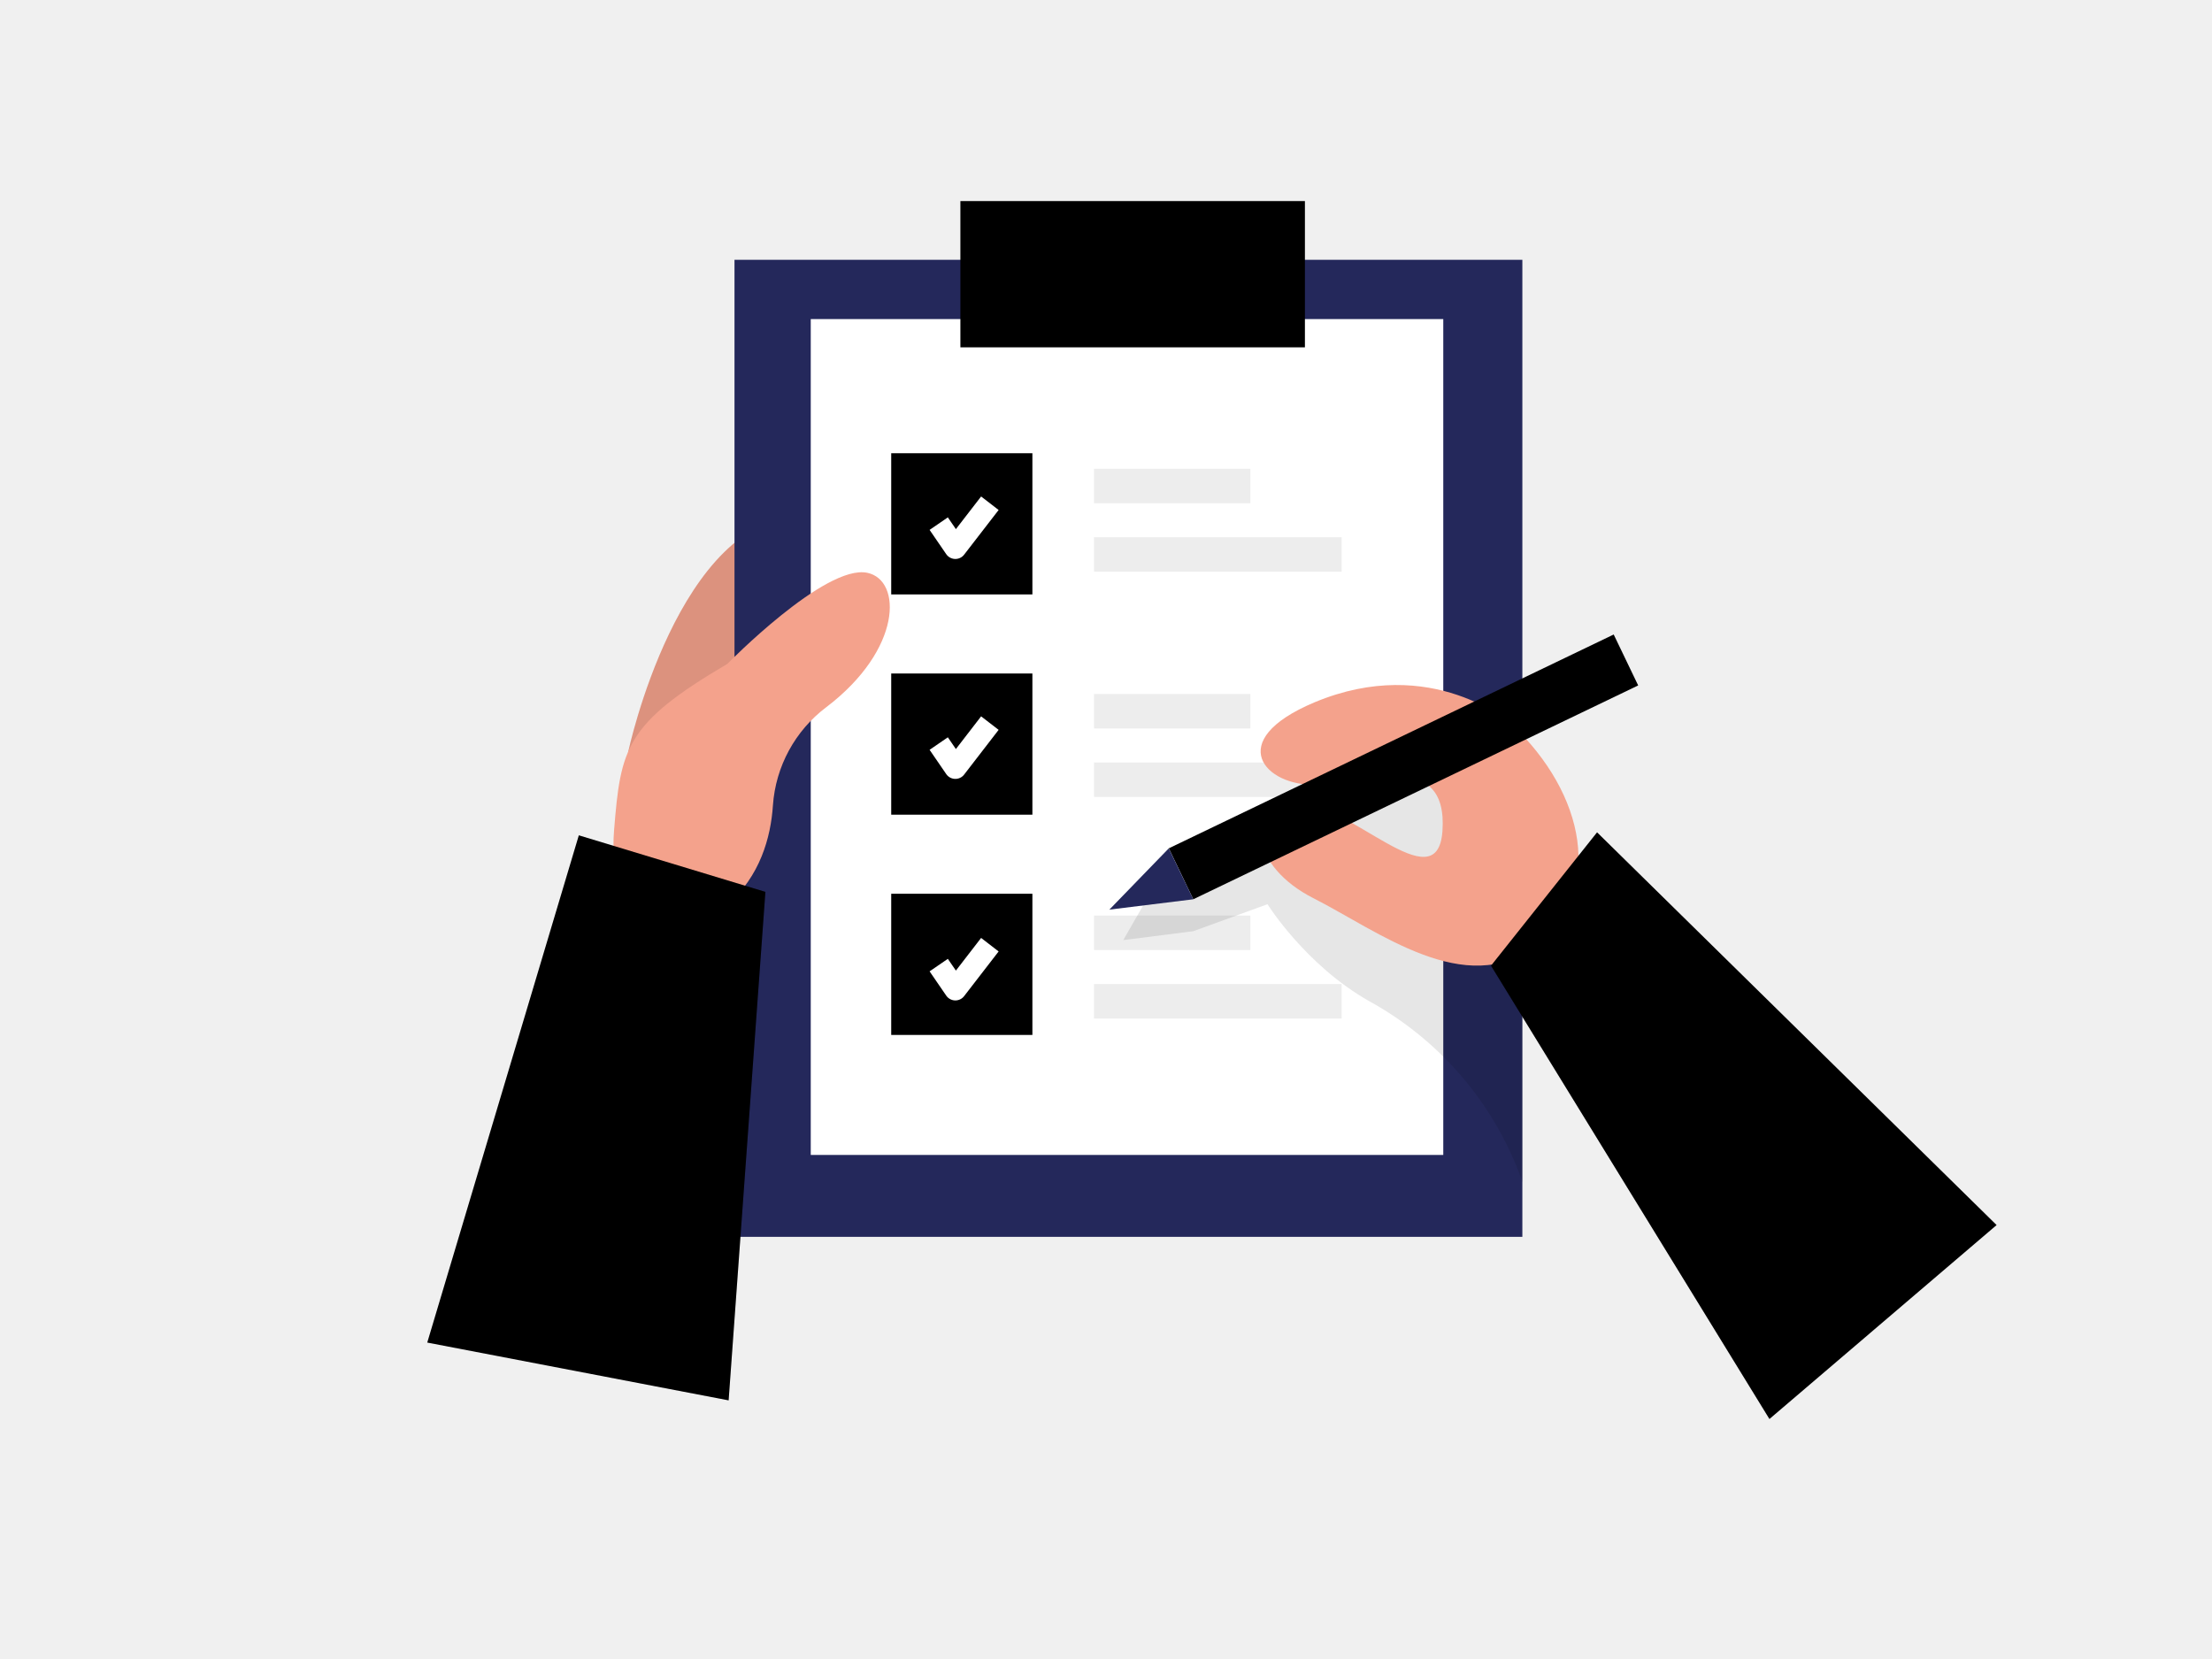
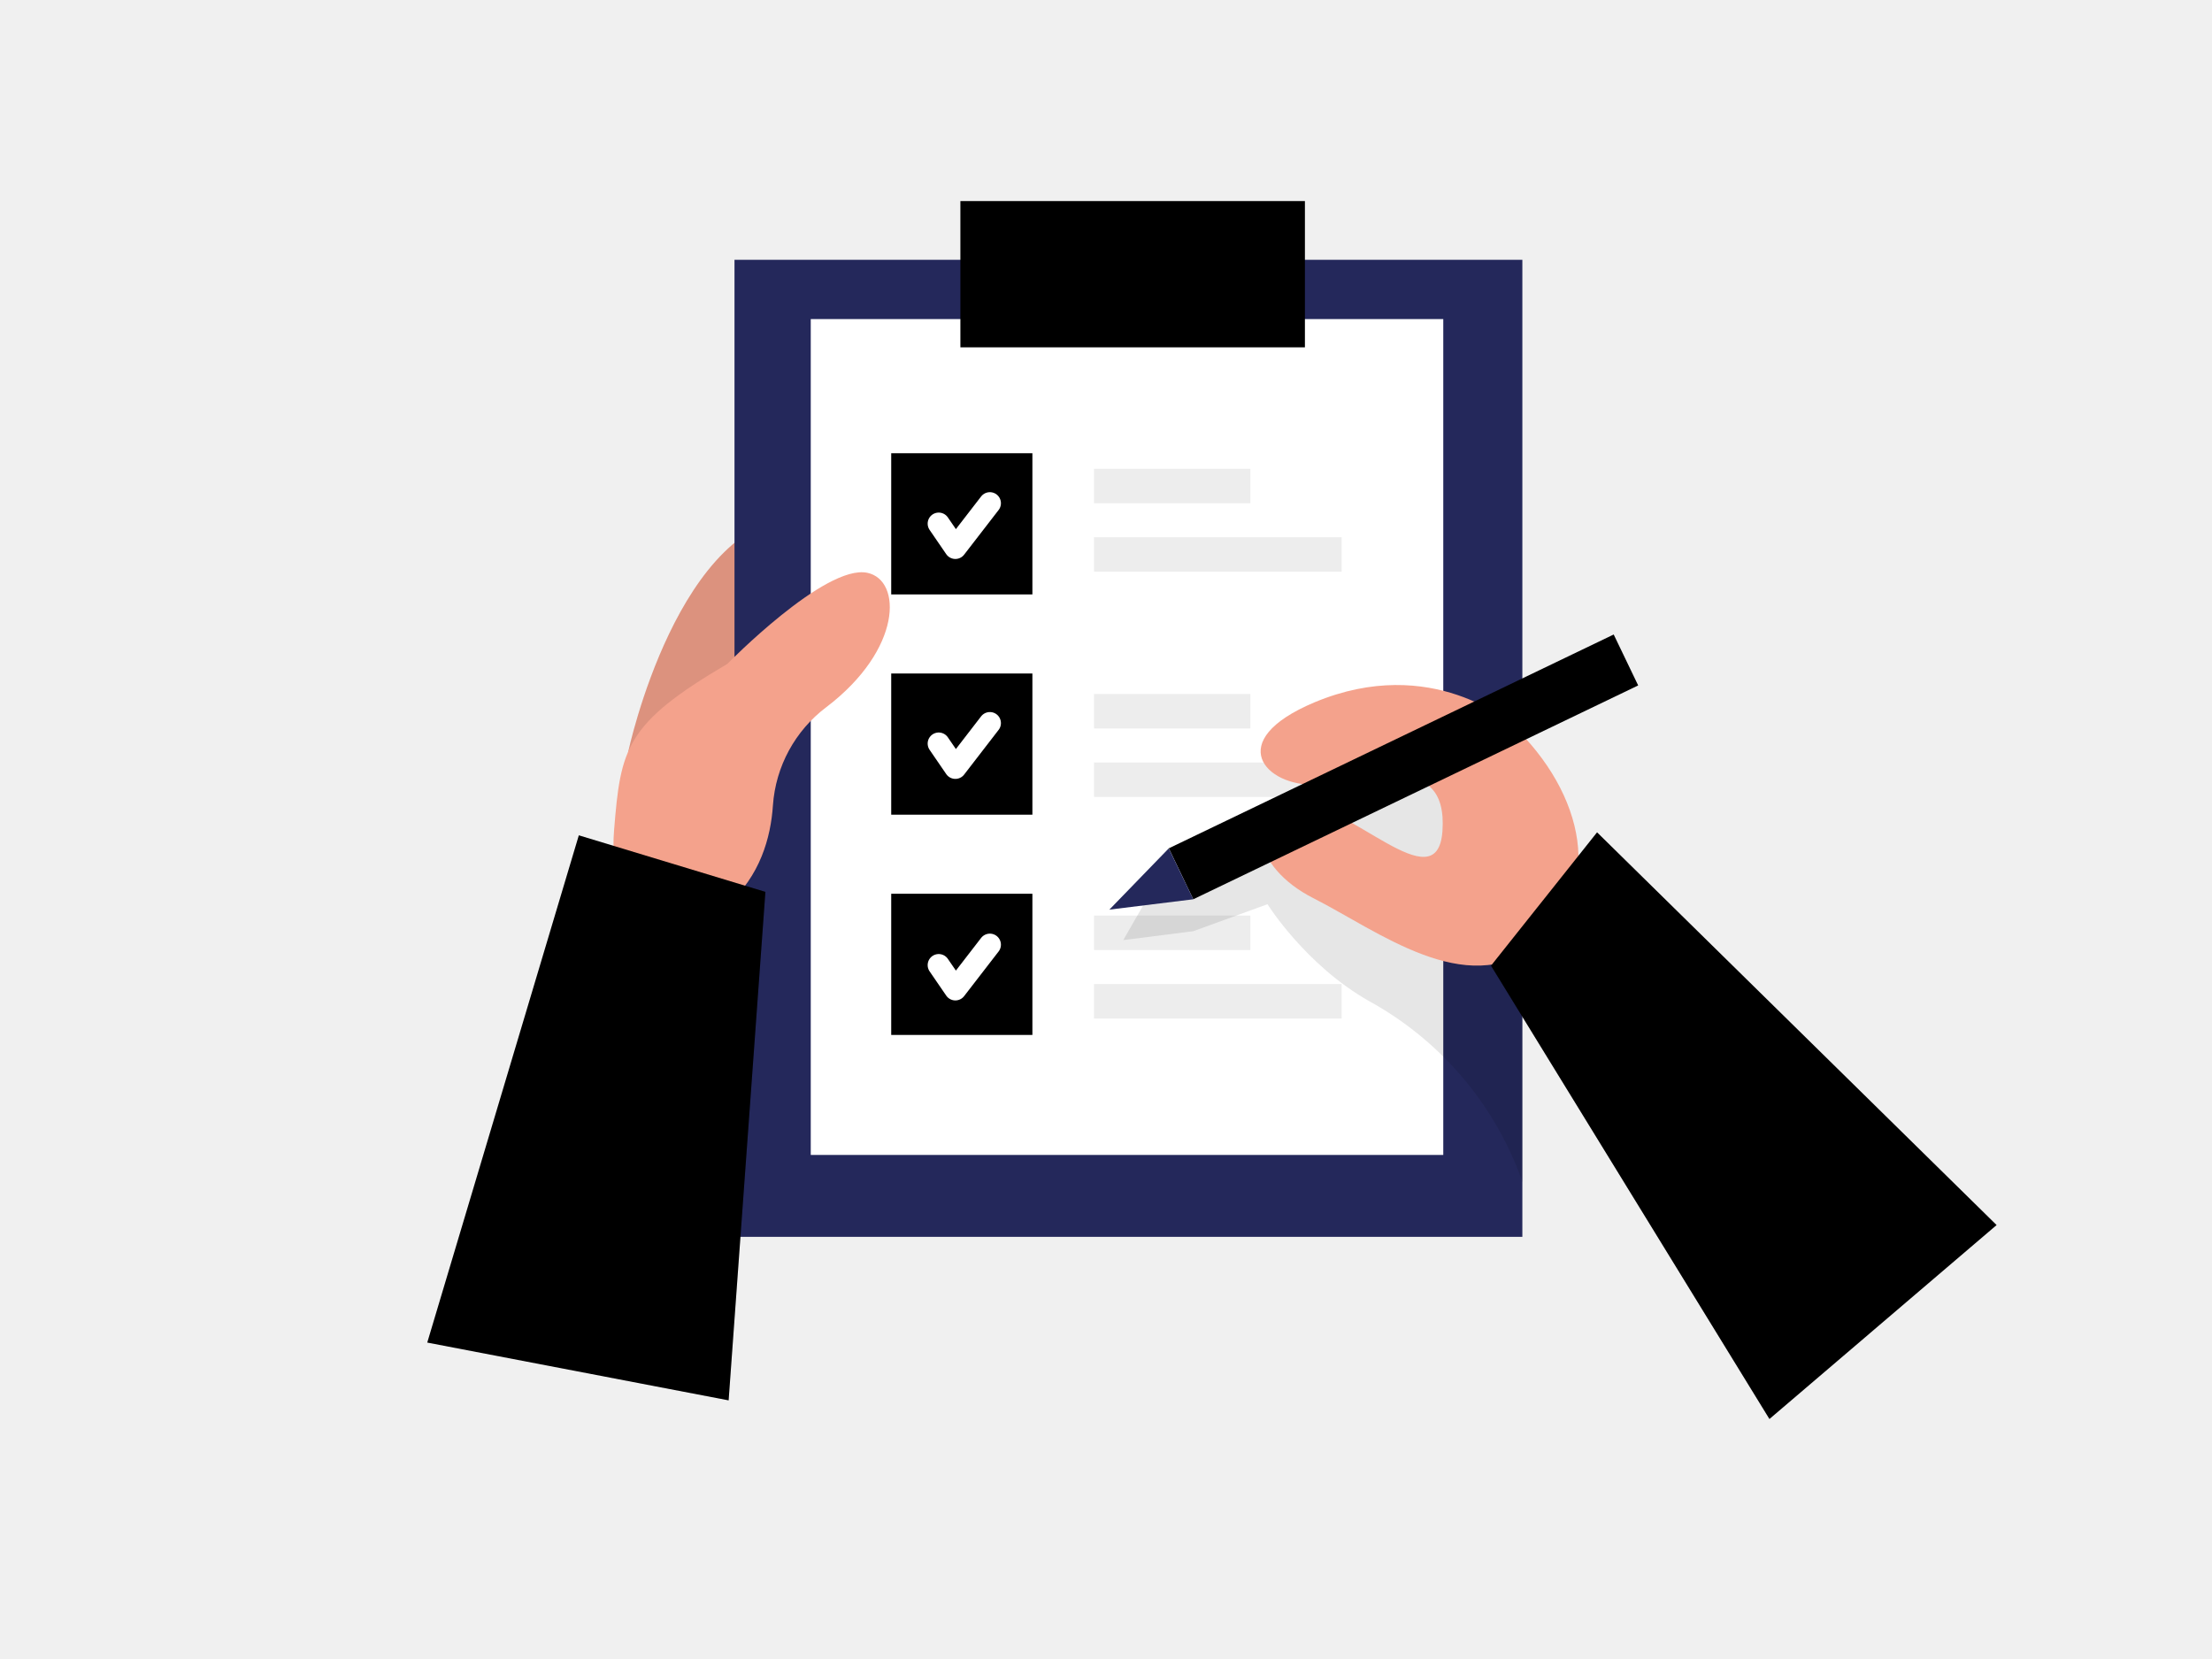
<svg xmlns="http://www.w3.org/2000/svg" width="{width}" id="Layer_1" data-name="Layer 1" viewBox="0 0 400 300">
  <path d="M113.59,136s9.1-42.81,32-42.81,35.08,67.3-20.62,74.62Z" fill="#f4a28c" />
  <path d="M113.59,136s9.1-42.81,32-42.81,35.08,67.3-20.62,74.62Z" opacity="0.1" />
  <rect x="132.82" y="46.98" width="142.47" height="176.68" fill="#24285b" />
  <rect x="146.61" y="57.7" width="114.38" height="151.15" fill="#fff" />
  <rect x="173.67" y="36.36" width="62.3" height="26.45" fill="{secondaryColor}" />
  <rect x="197.84" y="125.5" width="28.26" height="6.23" fill="#a8a8a8" opacity="0.21" />
  <rect x="197.84" y="137.88" width="44.77" height="6.23" fill="#a8a8a8" opacity="0.21" />
  <rect x="197.84" y="165.56" width="28.26" height="6.23" fill="#a8a8a8" opacity="0.21" />
  <rect x="197.84" y="177.95" width="44.77" height="6.23" fill="#a8a8a8" opacity="0.21" />
  <rect x="161.16" y="81.96" width="25.53" height="25.53" fill="{primaryColor}" />
  <rect x="161.16" y="121.79" width="25.53" height="25.53" fill="{primaryColor}" />
  <rect x="161.16" y="161.62" width="25.53" height="25.53" fill="{primaryColor}" />
-   <polyline points="169.75 94.69 172.76 99.08 179 91" fill="none" stroke="#fff" strokeLinecap="round" stroke-linejoin="round" stroke-width="4" />
-   <polyline points="169.75 134.46 172.76 138.85 179 130.76" fill="none" stroke="#fff" strokeLinecap="round" stroke-linejoin="round" stroke-width="4" />
+   <polyline points="169.75 94.69 172.76 99.08 179 91" fill="none" stroke="#fff" stroke-linecap="round" stroke-linejoin="round" stroke-width="4" />
+   <polyline points="169.75 134.46 172.76 138.85 179 130.76" fill="none" stroke="#fff" stroke-linecap="round" stroke-linejoin="round" stroke-width="4" />
  <path d="M206.88,163.46,203.12,170l12.66-1.61,13.42-4.88s6.87,11,18.37,17.52A60,60,0,0,1,275,212.89l.32.89v-61L257.7,134.31Z" opacity="0.1" />
-   <polyline points="169.75 174.52 172.76 178.91 179 170.83" fill="none" stroke="#fff" strokeLinecap="round" stroke-linejoin="round" stroke-width="4" />
+   <polyline points="169.75 174.52 172.76 178.91 179 170.83" fill="none" stroke="#fff" stroke-linecap="round" stroke-linejoin="round" stroke-width="4" />
  <path d="M273.38,131S259,118.11,237.71,127c-16.67,7-8.78,15.23.18,14.88s24-6.46,22.95,8.42c-.95,13.11-17.21-5.74-26.53-5s-8.25,11.33,3.23,17.14,27.6,18.39,40.15,8.51S286.65,143.52,273.38,131Z" fill="#f4a28c" />
  <rect x="248.68" y="94.05" width="10.22" height="89.26" transform="translate(268.85 -150.14) rotate(64.33)" fill="{primaryColor}" />
  <polygon points="269.62 174.63 319.97 256.6 361.05 221.53 288.8 150.51 269.62 174.63" fill="{primaryColor}" />
  <polygon points="211.35 153.41 200.61 164.49 215.78 162.62 211.35 153.41" fill="#24285b" />
  <path d="M131.53,120.05s17.68-18.07,25.31-16.47c6.3,1.33,6.31,13.86-7.42,24.3a24.33,24.33,0,0,0-9.65,17.76c-.39,5.83-2.32,12.77-8.24,18-12.45,11-21.69,1.42-20.49-13.46S113.05,130.9,131.53,120.05Z" fill="#f4a28c" />
  <polygon points="138.41 161.28 131.76 253.23 77.26 242.78 104.67 151.05 138.41 161.28" fill="{primaryColor}" />
  <rect x="197.84" y="84.77" width="28.26" height="6.23" fill="#a8a8a8" opacity="0.21" />
  <rect x="197.84" y="97.15" width="44.77" height="6.23" fill="#a8a8a8" opacity="0.21" />
  <polygon points="110.49 249.15 122.3 156.4 138.41 161.28 131.76 253.23 110.49 249.15" opacity="0.1" />
  <polygon points="269.62 174.63 278.5 163.46 338.14 241.09 319.97 256.6 269.62 174.63" opacity="0.1" />
</svg>
